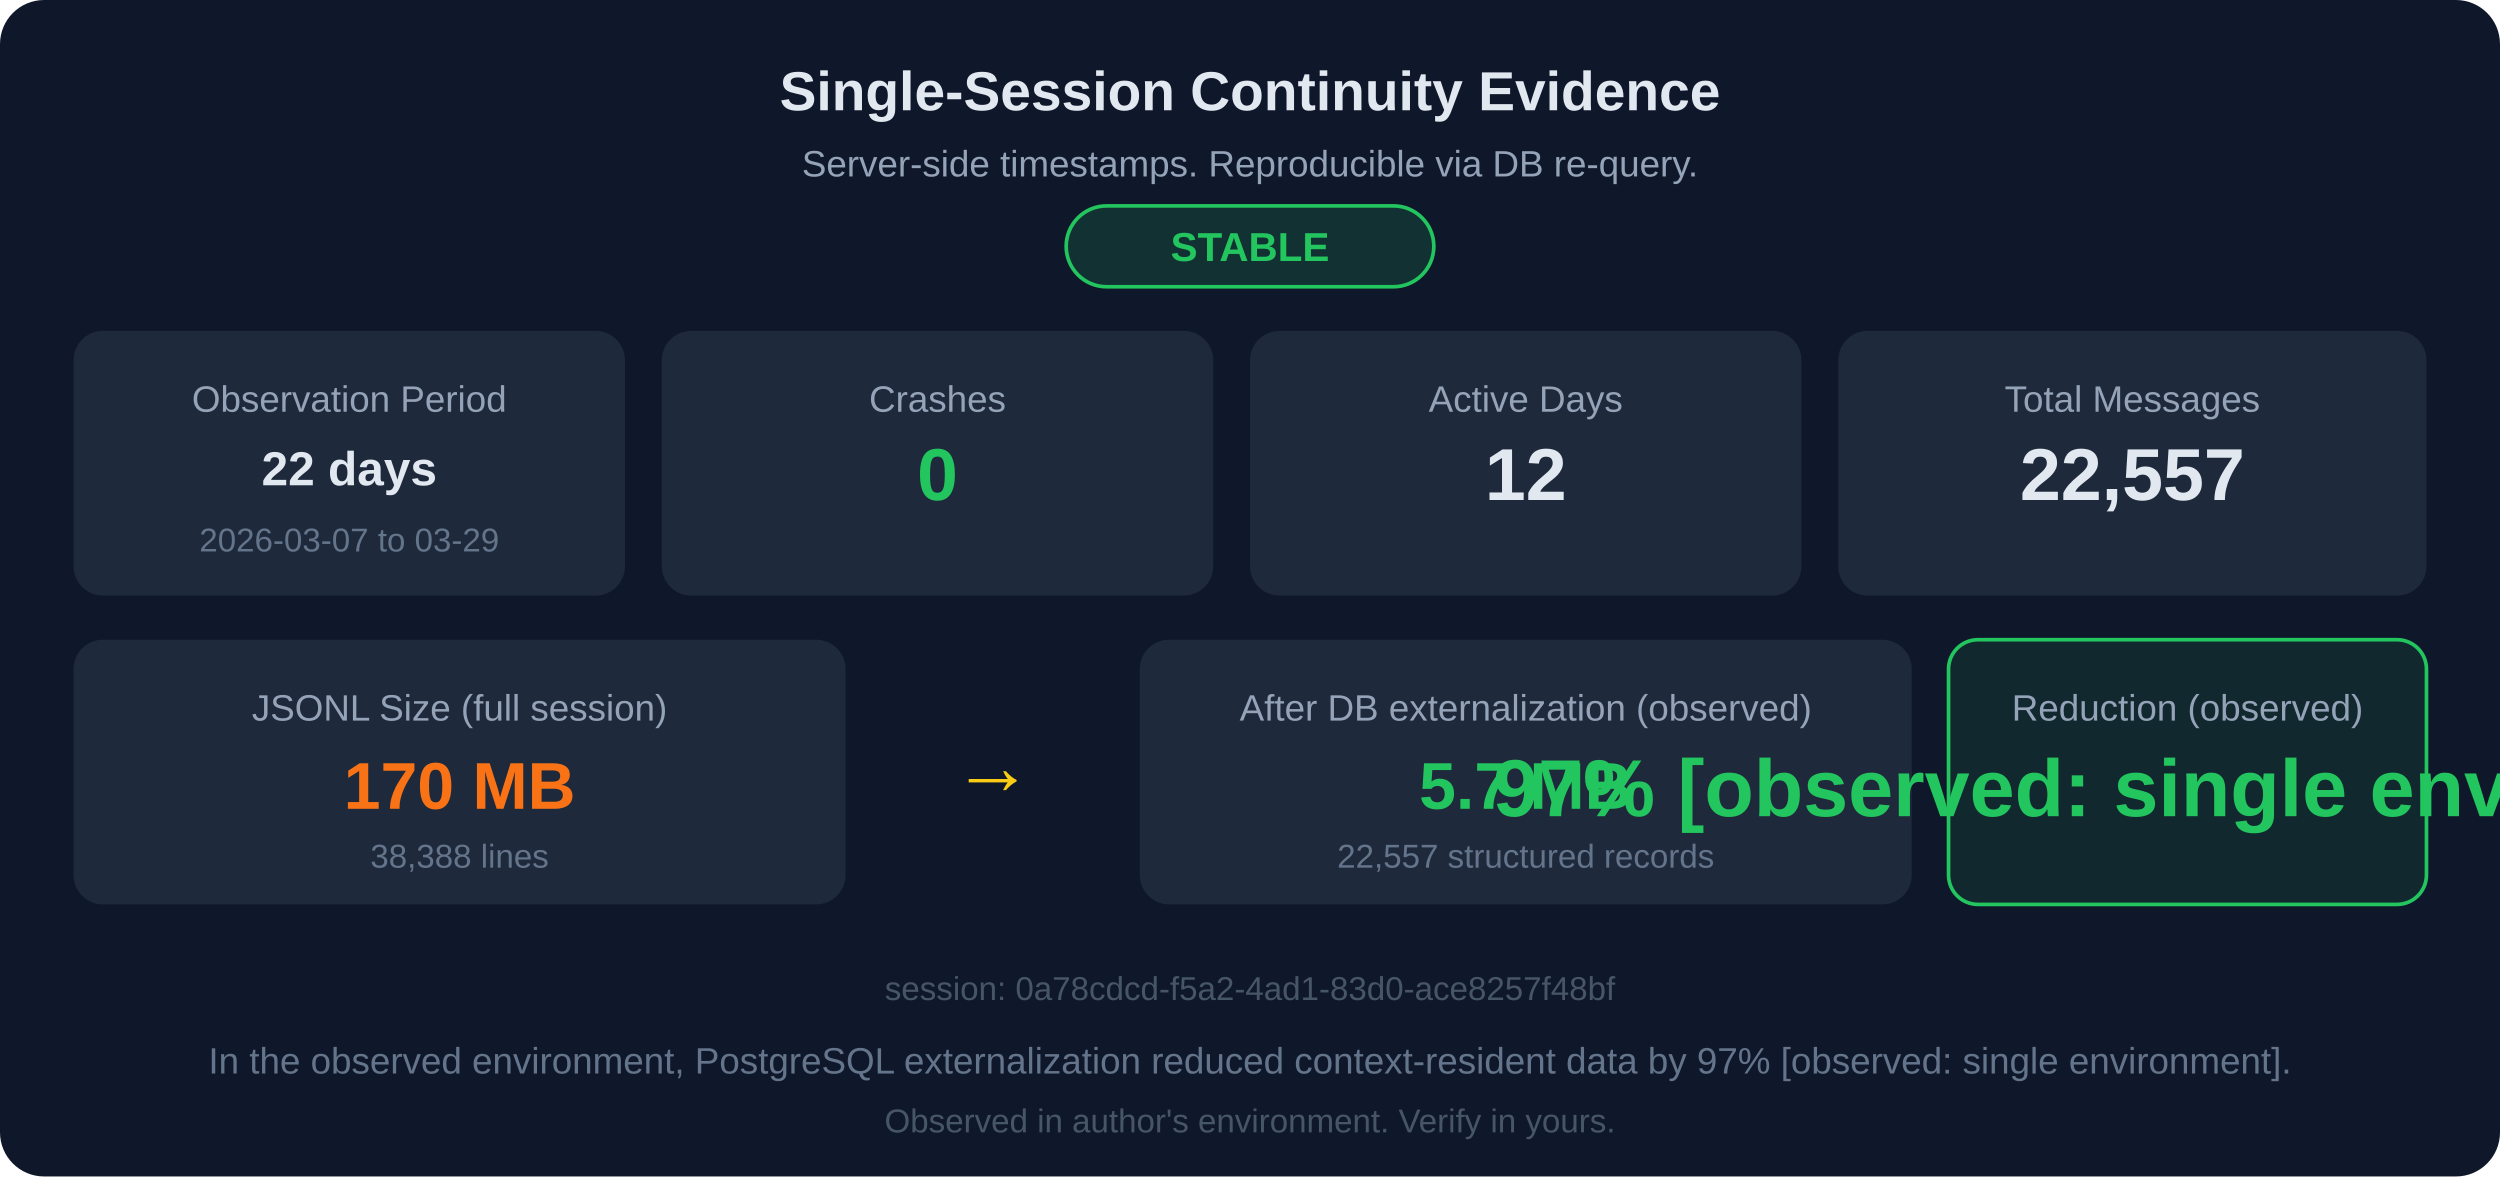
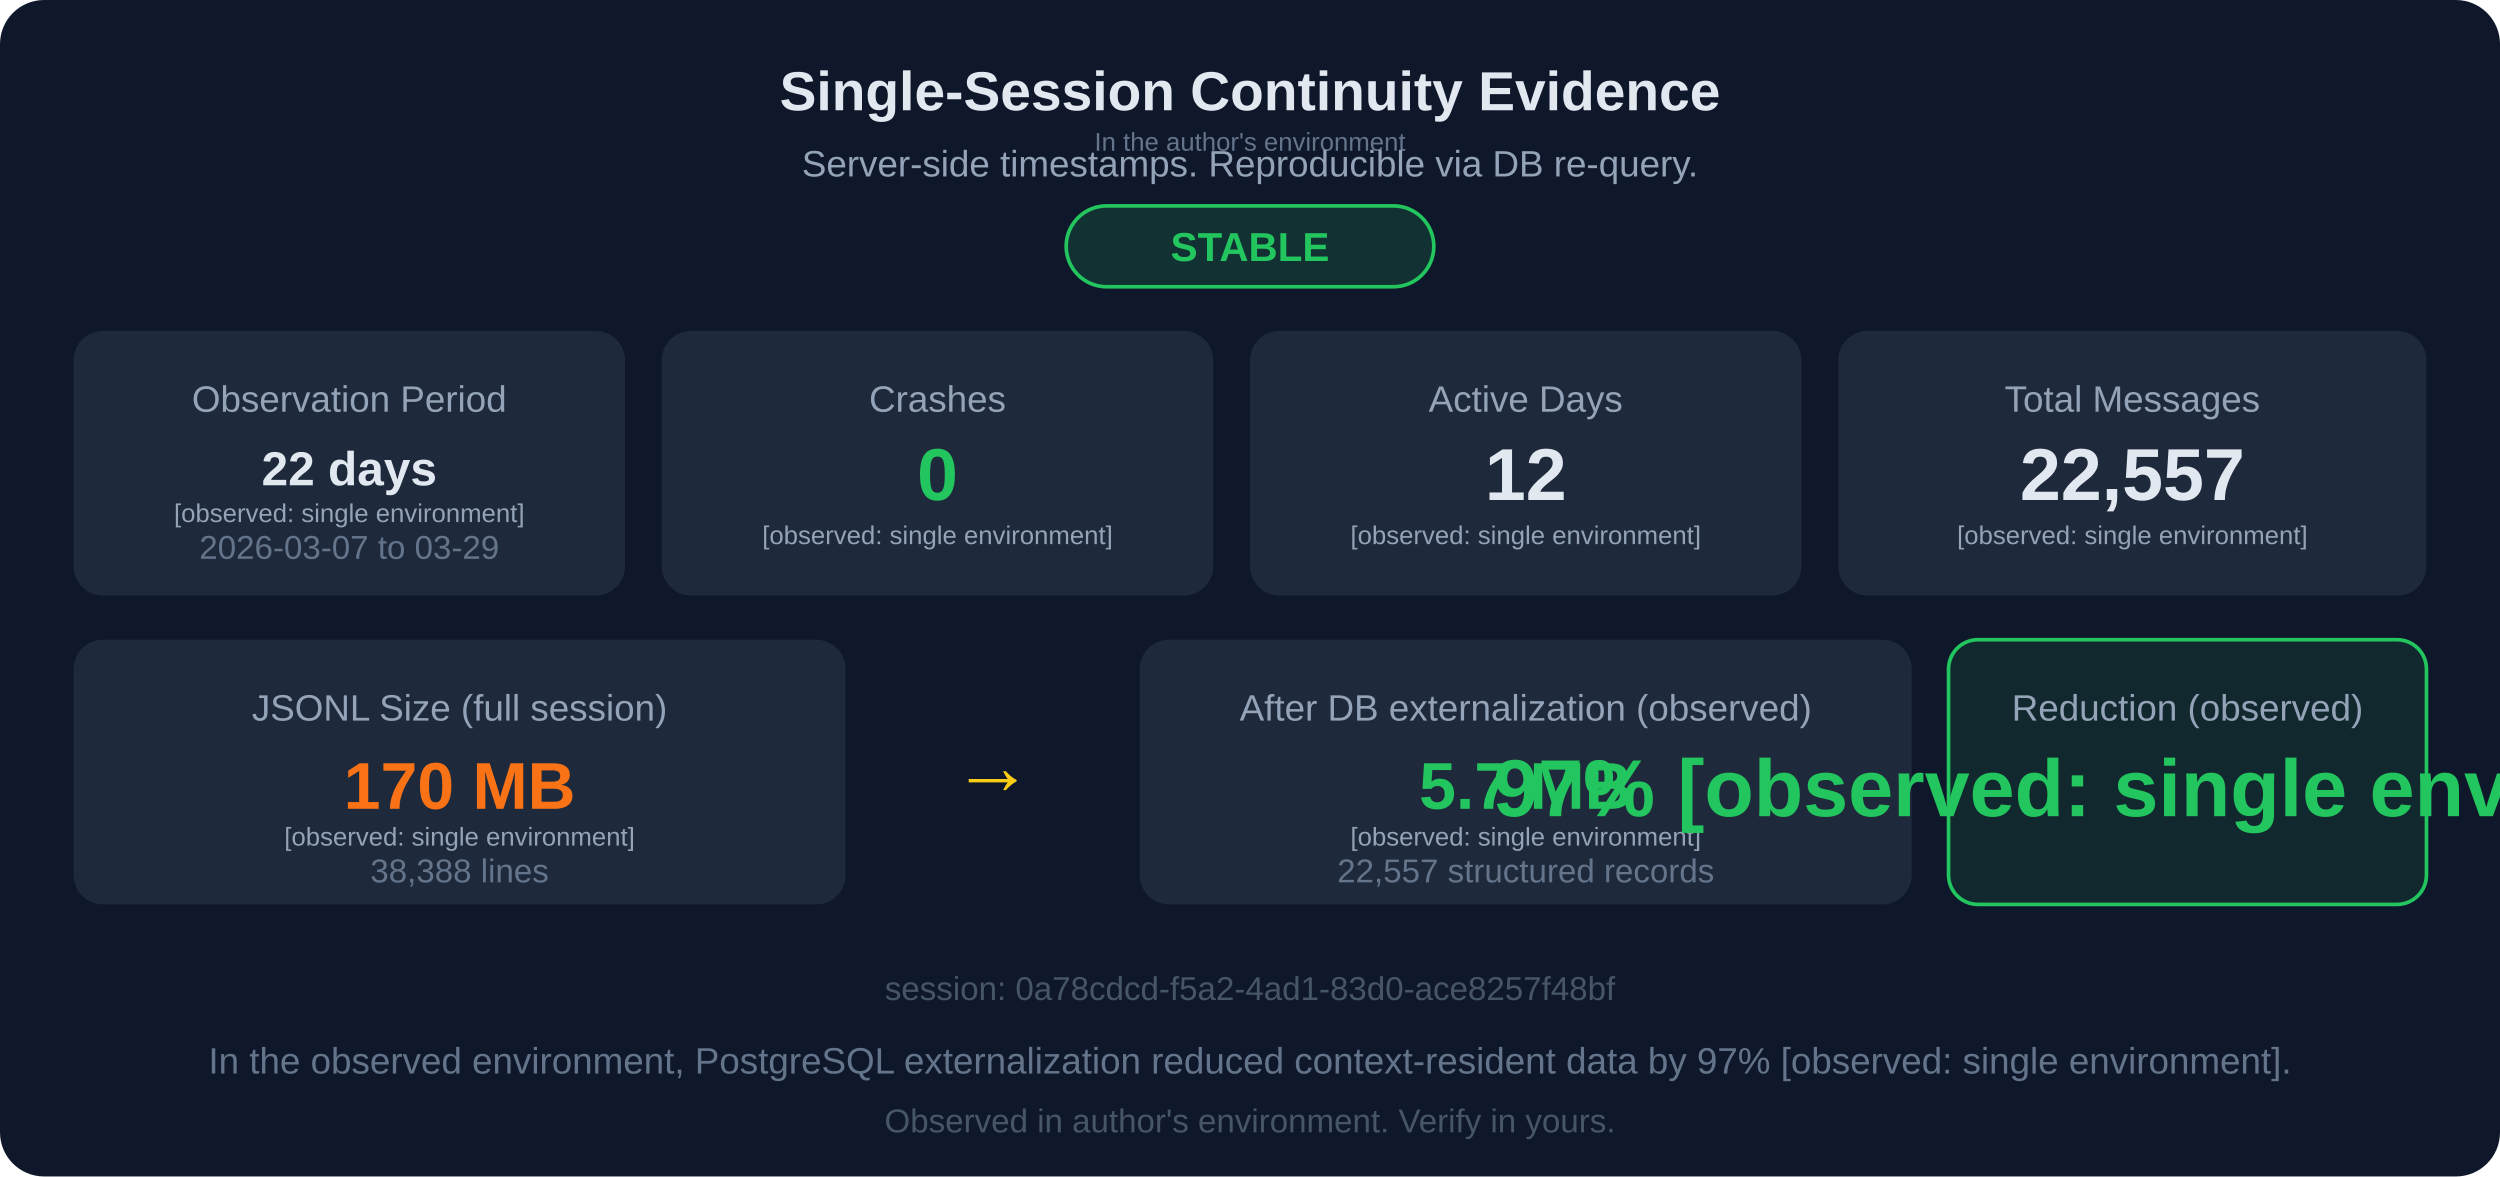
<svg xmlns="http://www.w3.org/2000/svg" viewBox="0 0 680 320" font-family="Segoe UI, Arial, sans-serif">
  <rect width="680" height="320" fill="#0f172a" rx="12" />
  <text x="340" y="30" text-anchor="middle" fill="#e2e8f0" font-size="15" font-weight="600">Single-Session Continuity Evidence</text>
+   <text x="340" y="41" text-anchor="middle" fill="#64748b" font-size="7">In the author's environment</text>
  <text x="340" y="48" text-anchor="middle" fill="#94a3b8" font-size="10">Server-side timestamps. Reproducible via DB re-query.</text>
  <rect x="290" y="56" width="100" height="22" fill="#22c55e" fill-opacity="0.15" rx="11" stroke="#22c55e" stroke-width="1" />
  <text x="340" y="71" text-anchor="middle" fill="#22c55e" font-size="11" font-weight="600">STABLE</text>
  <rect x="20" y="90" width="150" height="72" fill="#1e293b" rx="8" />
  <text x="95" y="112" text-anchor="middle" fill="#94a3b8" font-size="10">Observation Period</text>
  <text x="95" y="132" text-anchor="middle" fill="#e2e8f0" font-size="13" font-weight="600">22 days</text>
-   <text x="95" y="150" text-anchor="middle" fill="#64748b" font-size="9">2026-03-07 to 03-29</text>
+   <text x="95" y="142" text-anchor="middle" fill="#94a3b8" font-size="7">[observed: single environment]</text>
+   <text x="95" y="152" text-anchor="middle" fill="#64748b" font-size="9">2026-03-07 to 03-29</text>
  <rect x="180" y="90" width="150" height="72" fill="#1e293b" rx="8" />
  <text x="255" y="112" text-anchor="middle" fill="#94a3b8" font-size="10">Crashes</text>
  <text x="255" y="136" text-anchor="middle" fill="#22c55e" font-size="20" font-weight="700">0</text>
+   <text x="255" y="148" text-anchor="middle" fill="#94a3b8" font-size="7">[observed: single environment]</text>
  <rect x="340" y="90" width="150" height="72" fill="#1e293b" rx="8" />
  <text x="415" y="112" text-anchor="middle" fill="#94a3b8" font-size="10">Active Days</text>
  <text x="415" y="136" text-anchor="middle" fill="#e2e8f0" font-size="20" font-weight="600">12</text>
+   <text x="415" y="148" text-anchor="middle" fill="#94a3b8" font-size="7">[observed: single environment]</text>
  <rect x="500" y="90" width="160" height="72" fill="#1e293b" rx="8" />
  <text x="580" y="112" text-anchor="middle" fill="#94a3b8" font-size="10">Total Messages</text>
  <text x="580" y="136" text-anchor="middle" fill="#e2e8f0" font-size="20" font-weight="600">22,557</text>
+   <text x="580" y="148" text-anchor="middle" fill="#94a3b8" font-size="7">[observed: single environment]</text>
  <rect x="20" y="174" width="210" height="72" fill="#1e293b" rx="8" />
  <text x="125" y="196" text-anchor="middle" fill="#94a3b8" font-size="10">JSONL Size (full session)</text>
  <text x="125" y="220" text-anchor="middle" fill="#f97316" font-size="18" font-weight="600">170 MB</text>
-   <text x="125" y="236" text-anchor="middle" fill="#64748b" font-size="9">38,388 lines</text>
+   <text x="125" y="230" text-anchor="middle" fill="#94a3b8" font-size="7">[observed: single environment]</text>
+   <text x="125" y="240" text-anchor="middle" fill="#64748b" font-size="9">38,388 lines</text>
  <rect x="240" y="174" width="60" height="72" fill="none" />
  <text x="270" y="216" text-anchor="middle" fill="#facc15" font-size="22">→</text>
  <rect x="310" y="174" width="210" height="72" fill="#1e293b" rx="8" />
  <text x="415" y="196" text-anchor="middle" fill="#94a3b8" font-size="10">After DB externalization (observed)</text>
  <text x="415" y="220" text-anchor="middle" fill="#22c55e" font-size="18" font-weight="600">5.7 MB</text>
-   <text x="415" y="236" text-anchor="middle" fill="#64748b" font-size="9">22,557 structured records</text>
+   <text x="415" y="230" text-anchor="middle" fill="#94a3b8" font-size="7">[observed: single environment]</text>
+   <text x="415" y="240" text-anchor="middle" fill="#64748b" font-size="9">22,557 structured records</text>
  <rect x="530" y="174" width="130" height="72" fill="#22c55e" fill-opacity="0.1" rx="8" stroke="#22c55e" stroke-width="1" />
  <text x="595" y="196" text-anchor="middle" fill="#94a3b8" font-size="10">Reduction (observed)</text>
  <text x="595" y="222" text-anchor="middle" fill="#22c55e" font-size="22" font-weight="700">97% [observed: single environment]</text>
  <text x="340" y="272" text-anchor="middle" fill="#475569" font-size="9">session: 0a78cdcd-f5a2-4ad1-83d0-ace8257f48bf</text>
  <text x="340" y="292" text-anchor="middle" fill="#64748b" font-size="10">In the observed environment, PostgreSQL externalization reduced context-resident data by 97% [observed: single environment].</text>
  <text x="340" y="308" text-anchor="middle" fill="#475569" font-size="9">Observed in author's environment. Verify in yours.</text>
</svg>
